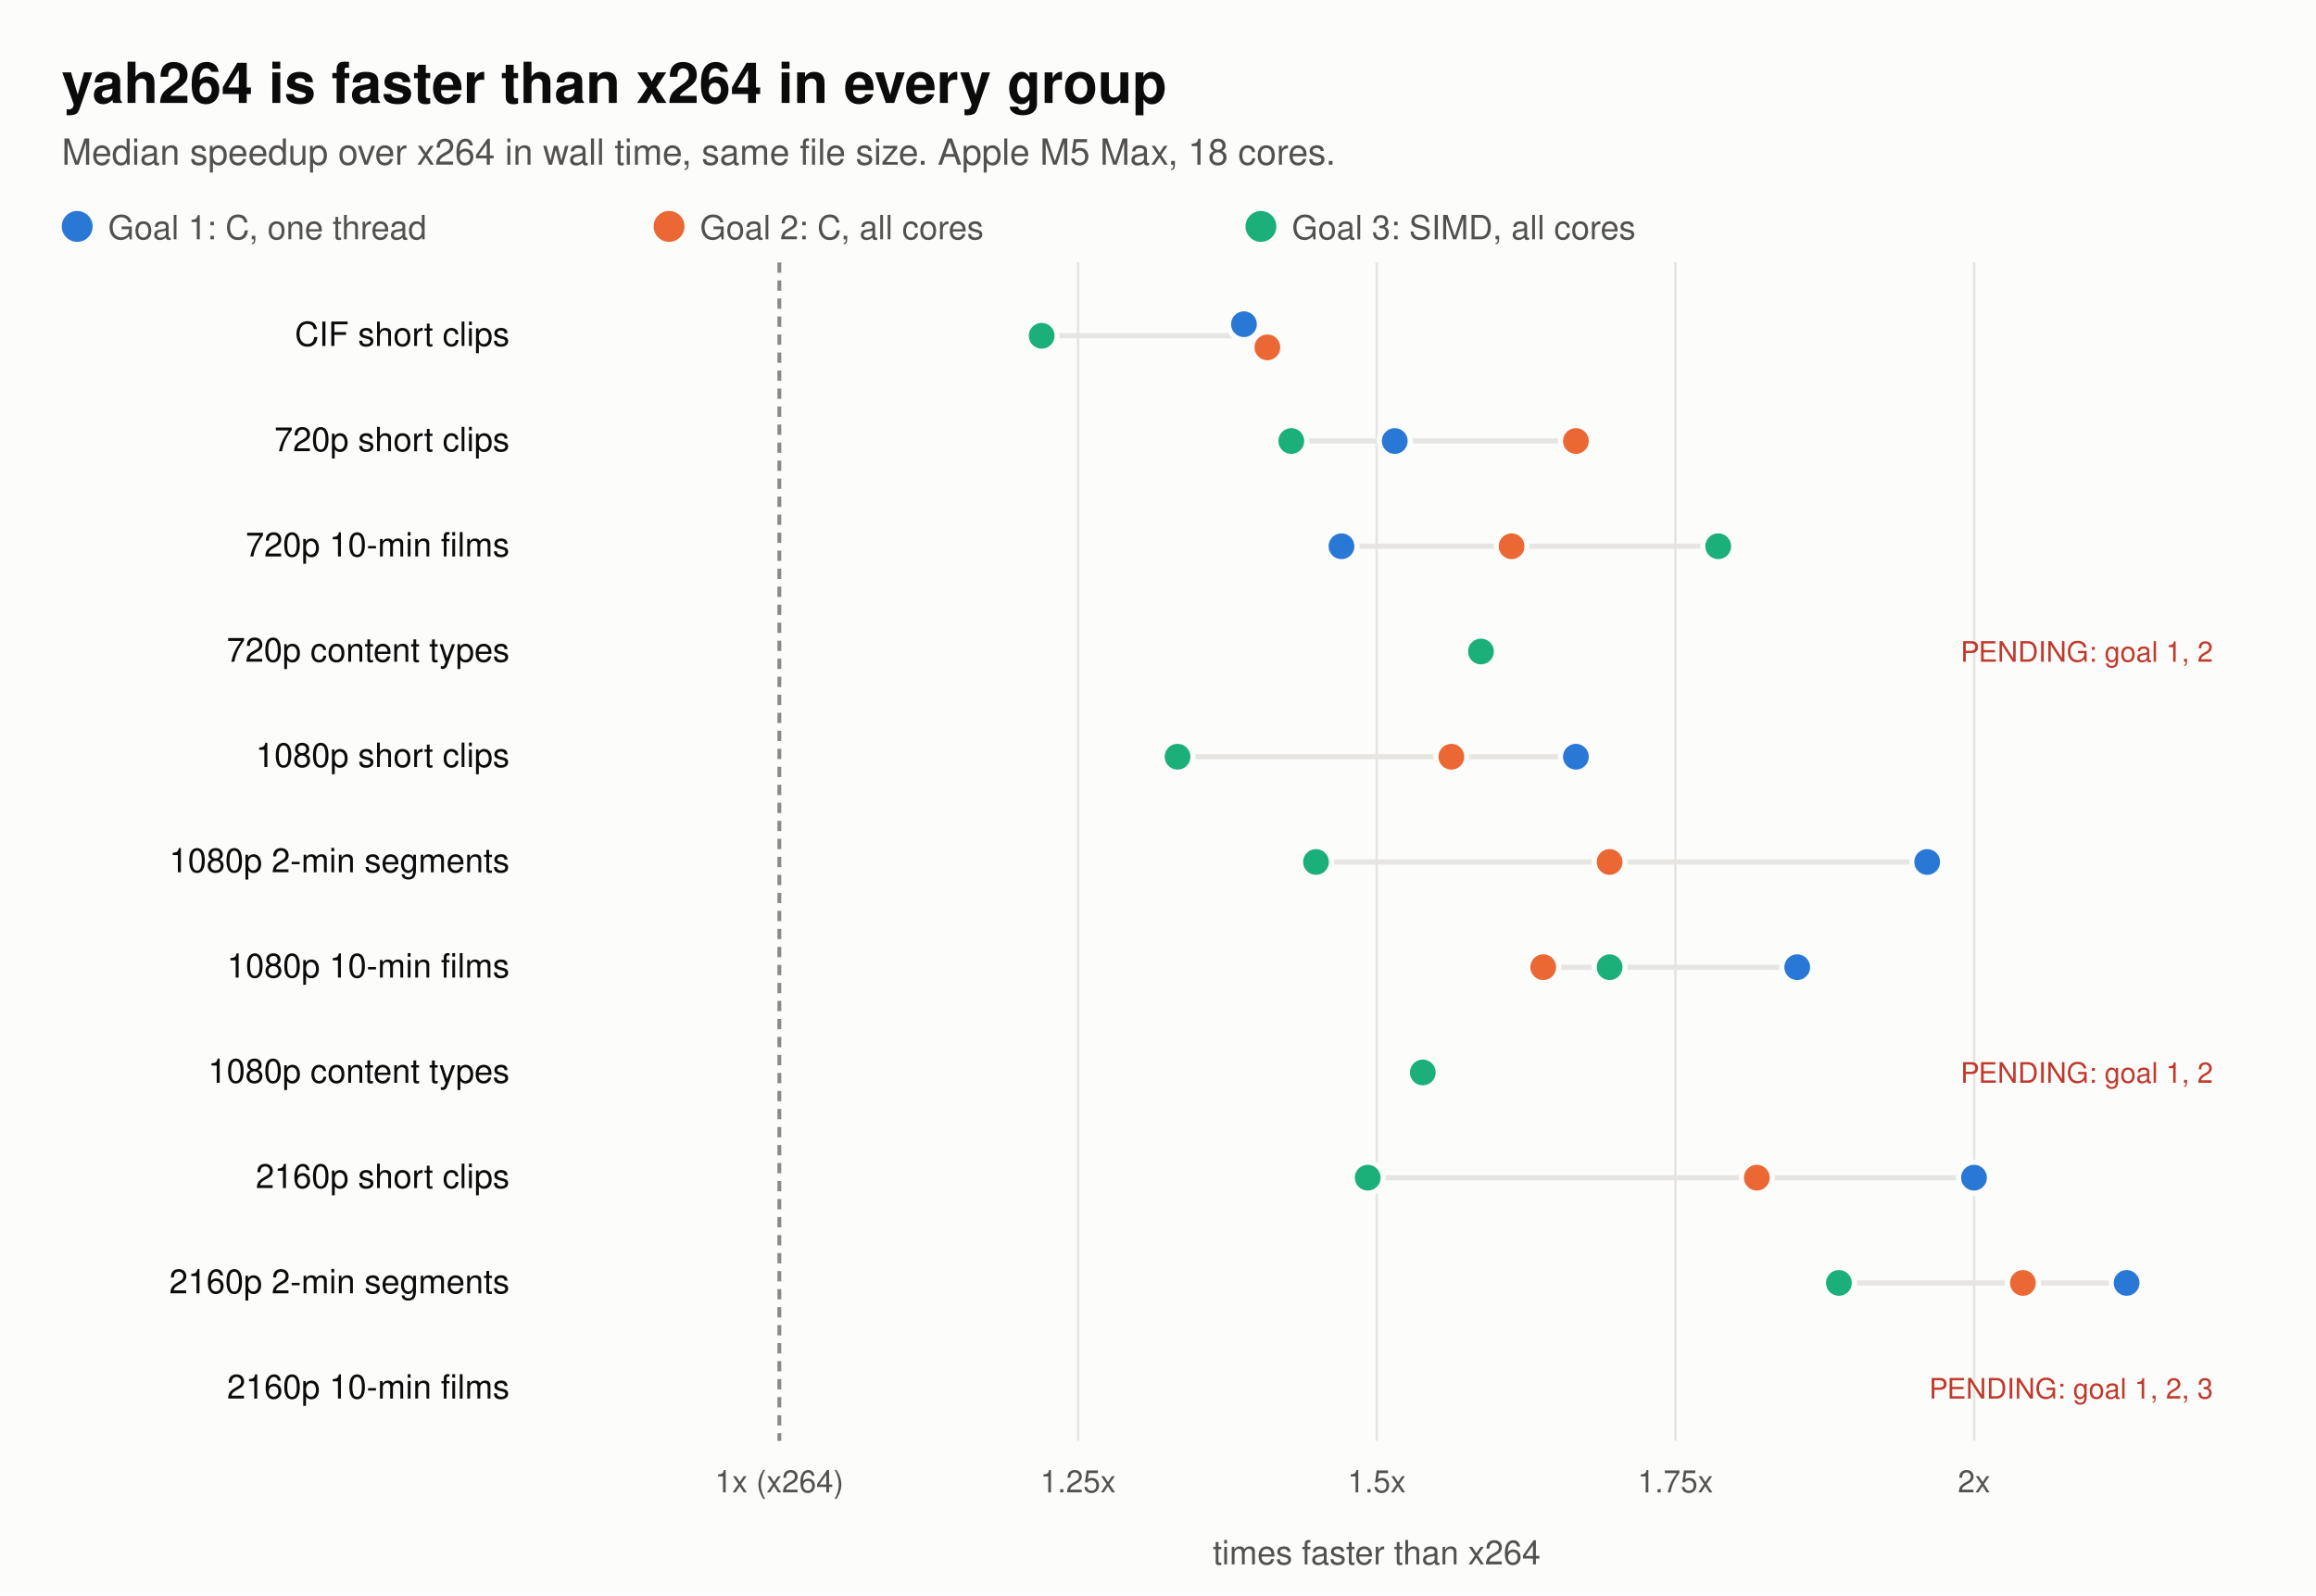
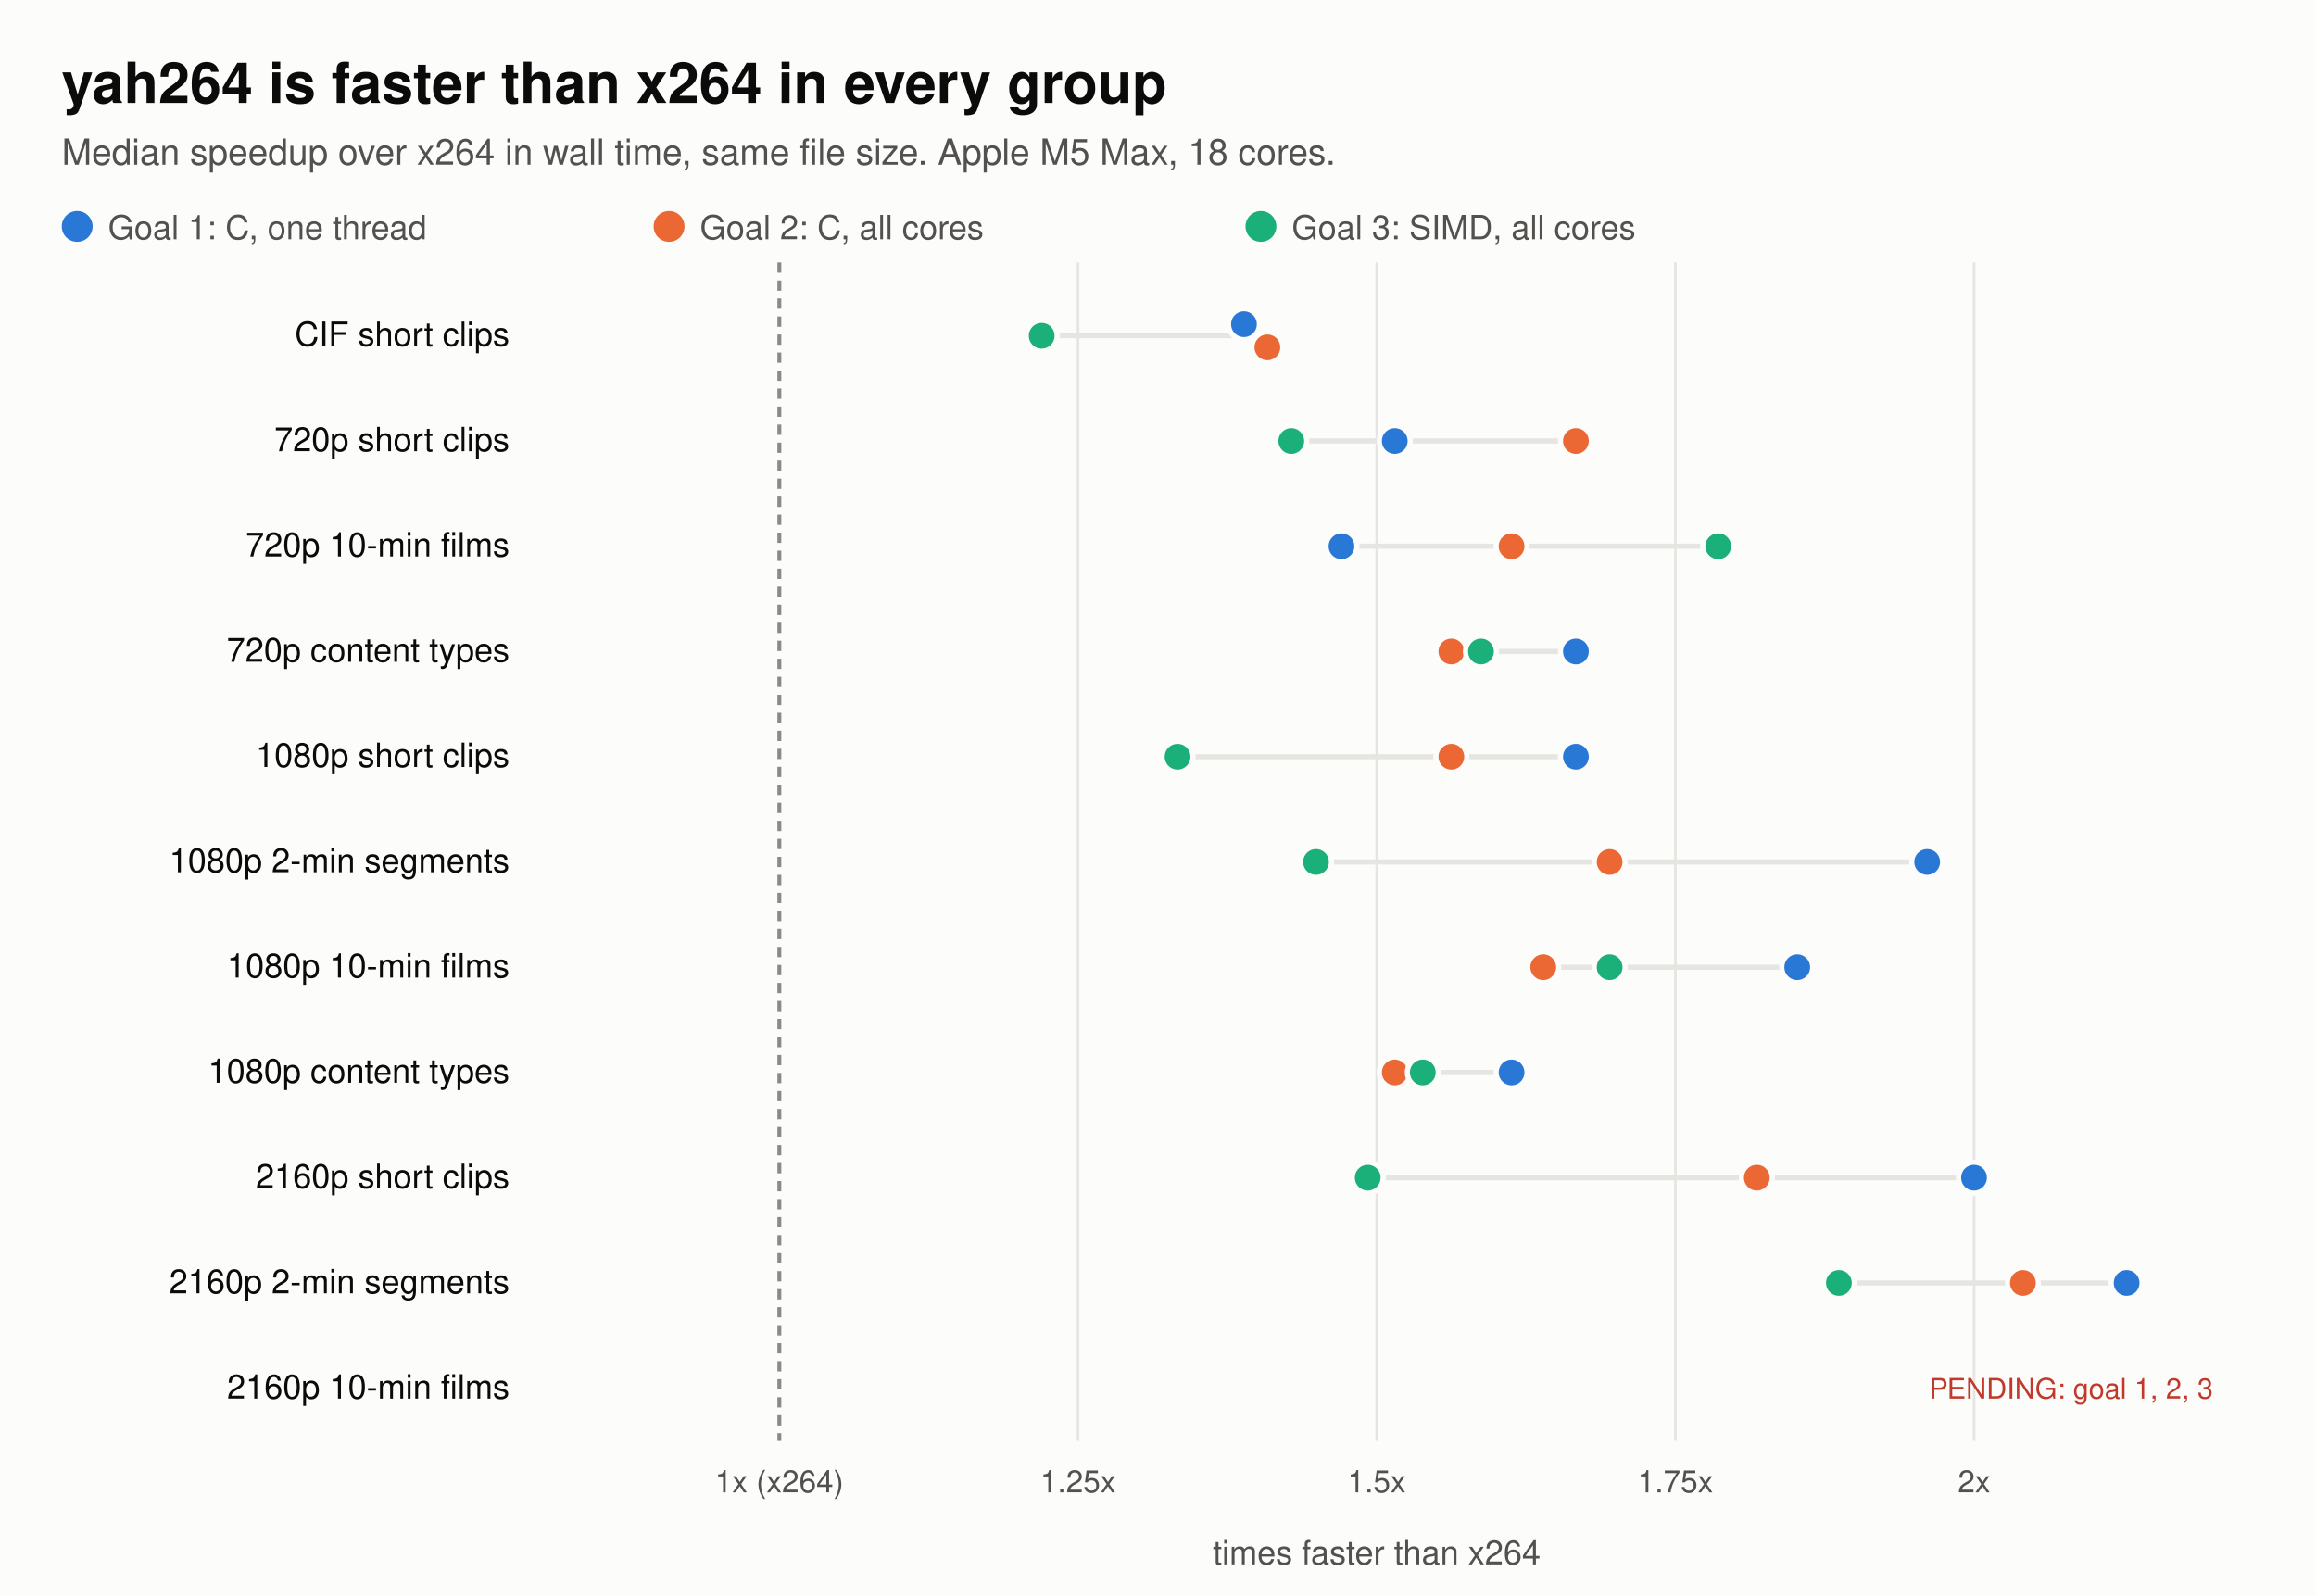
<svg xmlns="http://www.w3.org/2000/svg" width="900" height="620" viewBox="0 0 900 620">
  <rect width="100%" height="100%" fill="#fcfcfb" />
  <text x="24" y="40" font-family="-apple-system,Helvetica,Arial,sans-serif" font-size="22" fill="#0b0b0b" text-anchor="start" font-weight="600">yah264 is faster than x264 in every group</text>
  <text x="24" y="64" font-family="-apple-system,Helvetica,Arial,sans-serif" font-size="14" fill="#52514e" text-anchor="start" font-weight="normal">Median speedup over x264 in wall time, same file size. Apple M5 Max, 18 cores.</text>
  <circle cx="30" cy="88" r="6" fill="#2a78d6" />
  <text x="42" y="93" font-family="-apple-system,Helvetica,Arial,sans-serif" font-size="13" fill="#52514e" text-anchor="start" font-weight="normal">Goal 1: C, one thread</text>
  <circle cx="260" cy="88" r="6" fill="#eb6834" />
  <text x="272" y="93" font-family="-apple-system,Helvetica,Arial,sans-serif" font-size="13" fill="#52514e" text-anchor="start" font-weight="normal">Goal 2: C, all cores</text>
  <circle cx="490" cy="88" r="6" fill="#1baf7a" />
  <text x="502" y="93" font-family="-apple-system,Helvetica,Arial,sans-serif" font-size="13" fill="#52514e" text-anchor="start" font-weight="normal">Goal 3: SIMD, all cores</text>
  <line x1="302.857" y1="102" x2="302.857" y2="560" stroke="#8a8984" stroke-width="1.5" stroke-dasharray="4 3" />
  <text x="302.857" y="580" font-family="-apple-system,Helvetica,Arial,sans-serif" font-size="12" fill="#52514e" text-anchor="middle" font-weight="normal">1x (x264)</text>
  <line x1="418.929" y1="102" x2="418.929" y2="560" stroke="#e6e5e1" stroke-width="1" />
  <text x="418.929" y="580" font-family="-apple-system,Helvetica,Arial,sans-serif" font-size="12" fill="#52514e" text-anchor="middle" font-weight="normal">1.25x</text>
  <line x1="535.0" y1="102" x2="535.0" y2="560" stroke="#e6e5e1" stroke-width="1" />
  <text x="535.0" y="580" font-family="-apple-system,Helvetica,Arial,sans-serif" font-size="12" fill="#52514e" text-anchor="middle" font-weight="normal">1.5x</text>
  <line x1="651.071" y1="102" x2="651.071" y2="560" stroke="#e6e5e1" stroke-width="1" />
  <text x="651.071" y="580" font-family="-apple-system,Helvetica,Arial,sans-serif" font-size="12" fill="#52514e" text-anchor="middle" font-weight="normal">1.75x</text>
  <line x1="767.143" y1="102" x2="767.143" y2="560" stroke="#e6e5e1" stroke-width="1" />
  <text x="767.143" y="580" font-family="-apple-system,Helvetica,Arial,sans-serif" font-size="12" fill="#52514e" text-anchor="middle" font-weight="normal">2x</text>
  <text x="535.0" y="608" font-family="-apple-system,Helvetica,Arial,sans-serif" font-size="13" fill="#52514e" text-anchor="middle" font-weight="normal">times faster than x264</text>
  <text x="198" y="134.455" font-family="-apple-system,Helvetica,Arial,sans-serif" font-size="13" fill="#0b0b0b" text-anchor="end" font-weight="normal">CIF short clips</text>
  <line x1="404.774" y1="130.455" x2="492.495" y2="130.455" stroke="#e6e5e1" stroke-width="2" />
  <circle cx="483.4" cy="126.0" r="6" fill="#2a78d6" stroke="#fcfcfb" stroke-width="2" />
  <circle cx="492.5" cy="135.0" r="6" fill="#eb6834" stroke="#fcfcfb" stroke-width="2" />
  <circle cx="404.8" cy="130.5" r="6" fill="#1baf7a" stroke="#fcfcfb" stroke-width="2" />
  <text x="198" y="175.364" font-family="-apple-system,Helvetica,Arial,sans-serif" font-size="13" fill="#0b0b0b" text-anchor="end" font-weight="normal">720p short clips</text>
  <line x1="501.837" y1="171.364" x2="612.381" y2="171.364" stroke="#e6e5e1" stroke-width="2" />
  <circle cx="542.0" cy="171.4" r="6" fill="#2a78d6" stroke="#fcfcfb" stroke-width="2" />
  <circle cx="612.4" cy="171.4" r="6" fill="#eb6834" stroke="#fcfcfb" stroke-width="2" />
  <circle cx="501.8" cy="171.4" r="6" fill="#1baf7a" stroke="#fcfcfb" stroke-width="2" />
  <text x="198" y="216.273" font-family="-apple-system,Helvetica,Arial,sans-serif" font-size="13" fill="#0b0b0b" text-anchor="end" font-weight="normal">720p 10-min films</text>
  <line x1="521.345" y1="212.273" x2="667.653" y2="212.273" stroke="#e6e5e1" stroke-width="2" />
  <circle cx="521.3" cy="212.3" r="6" fill="#2a78d6" stroke="#fcfcfb" stroke-width="2" />
  <circle cx="587.4" cy="212.3" r="6" fill="#eb6834" stroke="#fcfcfb" stroke-width="2" />
  <circle cx="667.7" cy="212.3" r="6" fill="#1baf7a" stroke="#fcfcfb" stroke-width="2" />
  <text x="198" y="257.182" font-family="-apple-system,Helvetica,Arial,sans-serif" font-size="13" fill="#0b0b0b" text-anchor="end" font-weight="normal">720p content types</text>
-   <line x1="575.533" y1="253.182" x2="575.533" y2="253.182" stroke="#e6e5e1" stroke-width="2" />
+   <line x1="564.018" y1="253.182" x2="612.381" y2="253.182" stroke="#e6e5e1" stroke-width="2" />
+   <circle cx="612.4" cy="253.2" r="6" fill="#2a78d6" stroke="#fcfcfb" stroke-width="2" />
+   <circle cx="564.0" cy="253.2" r="6" fill="#eb6834" stroke="#fcfcfb" stroke-width="2" />
  <circle cx="575.5" cy="253.2" r="6" fill="#1baf7a" stroke="#fcfcfb" stroke-width="2" />
-   <text x="860" y="257.182" font-family="-apple-system,Helvetica,Arial,sans-serif" font-size="11" fill="#c0392b" text-anchor="end" font-weight="normal">PENDING: goal 1, 2</text>
  <text x="198" y="298.091" font-family="-apple-system,Helvetica,Arial,sans-serif" font-size="13" fill="#0b0b0b" text-anchor="end" font-weight="normal">1080p short clips</text>
  <line x1="457.619" y1="294.091" x2="612.381" y2="294.091" stroke="#e6e5e1" stroke-width="2" />
  <circle cx="612.4" cy="294.1" r="6" fill="#2a78d6" stroke="#fcfcfb" stroke-width="2" />
  <circle cx="564.0" cy="294.1" r="6" fill="#eb6834" stroke="#fcfcfb" stroke-width="2" />
  <circle cx="457.6" cy="294.1" r="6" fill="#1baf7a" stroke="#fcfcfb" stroke-width="2" />
  <text x="198" y="339.0" font-family="-apple-system,Helvetica,Arial,sans-serif" font-size="13" fill="#0b0b0b" text-anchor="end" font-weight="normal">1080p 2-min segments</text>
  <line x1="511.449" y1="335.0" x2="748.936" y2="335.0" stroke="#e6e5e1" stroke-width="2" />
  <circle cx="748.9" cy="335.0" r="6" fill="#2a78d6" stroke="#fcfcfb" stroke-width="2" />
  <circle cx="625.5" cy="335.0" r="6" fill="#eb6834" stroke="#fcfcfb" stroke-width="2" />
  <circle cx="511.4" cy="335.0" r="6" fill="#1baf7a" stroke="#fcfcfb" stroke-width="2" />
  <text x="198" y="379.909" font-family="-apple-system,Helvetica,Arial,sans-serif" font-size="13" fill="#0b0b0b" text-anchor="end" font-weight="normal">1080p 10-min films</text>
  <line x1="599.696" y1="375.909" x2="698.36" y2="375.909" stroke="#e6e5e1" stroke-width="2" />
  <circle cx="698.4" cy="375.9" r="6" fill="#2a78d6" stroke="#fcfcfb" stroke-width="2" />
  <circle cx="599.7" cy="375.9" r="6" fill="#eb6834" stroke="#fcfcfb" stroke-width="2" />
  <circle cx="625.5" cy="375.9" r="6" fill="#1baf7a" stroke="#fcfcfb" stroke-width="2" />
  <text x="198" y="420.818" font-family="-apple-system,Helvetica,Arial,sans-serif" font-size="13" fill="#0b0b0b" text-anchor="end" font-weight="normal">1080p content types</text>
-   <line x1="552.857" y1="416.818" x2="552.857" y2="416.818" stroke="#e6e5e1" stroke-width="2" />
+   <line x1="542.035" y1="416.818" x2="587.419" y2="416.818" stroke="#e6e5e1" stroke-width="2" />
+   <circle cx="587.4" cy="416.8" r="6" fill="#2a78d6" stroke="#fcfcfb" stroke-width="2" />
+   <circle cx="542.0" cy="416.8" r="6" fill="#eb6834" stroke="#fcfcfb" stroke-width="2" />
  <circle cx="552.9" cy="416.8" r="6" fill="#1baf7a" stroke="#fcfcfb" stroke-width="2" />
-   <text x="860" y="420.818" font-family="-apple-system,Helvetica,Arial,sans-serif" font-size="11" fill="#c0392b" text-anchor="end" font-weight="normal">PENDING: goal 1, 2</text>
  <text x="198" y="461.727" font-family="-apple-system,Helvetica,Arial,sans-serif" font-size="13" fill="#0b0b0b" text-anchor="end" font-weight="normal">2160p short clips</text>
  <line x1="531.535" y1="457.727" x2="767.143" y2="457.727" stroke="#e6e5e1" stroke-width="2" />
  <circle cx="767.1" cy="457.7" r="6" fill="#2a78d6" stroke="#fcfcfb" stroke-width="2" />
  <circle cx="682.7" cy="457.7" r="6" fill="#eb6834" stroke="#fcfcfb" stroke-width="2" />
  <circle cx="531.5" cy="457.7" r="6" fill="#1baf7a" stroke="#fcfcfb" stroke-width="2" />
  <text x="198" y="502.636" font-family="-apple-system,Helvetica,Arial,sans-serif" font-size="13" fill="#0b0b0b" text-anchor="end" font-weight="normal">2160p 2-min segments</text>
  <line x1="714.582" y1="498.636" x2="826.413" y2="498.636" stroke="#e6e5e1" stroke-width="2" />
  <circle cx="826.4" cy="498.6" r="6" fill="#2a78d6" stroke="#fcfcfb" stroke-width="2" />
  <circle cx="786.1" cy="498.6" r="6" fill="#eb6834" stroke="#fcfcfb" stroke-width="2" />
  <circle cx="714.6" cy="498.6" r="6" fill="#1baf7a" stroke="#fcfcfb" stroke-width="2" />
  <text x="198" y="543.545" font-family="-apple-system,Helvetica,Arial,sans-serif" font-size="13" fill="#0b0b0b" text-anchor="end" font-weight="normal">2160p 10-min films</text>
  <text x="860" y="543.545" font-family="-apple-system,Helvetica,Arial,sans-serif" font-size="11" fill="#c0392b" text-anchor="end" font-weight="normal">PENDING: goal 1, 2, 3</text>
</svg>
